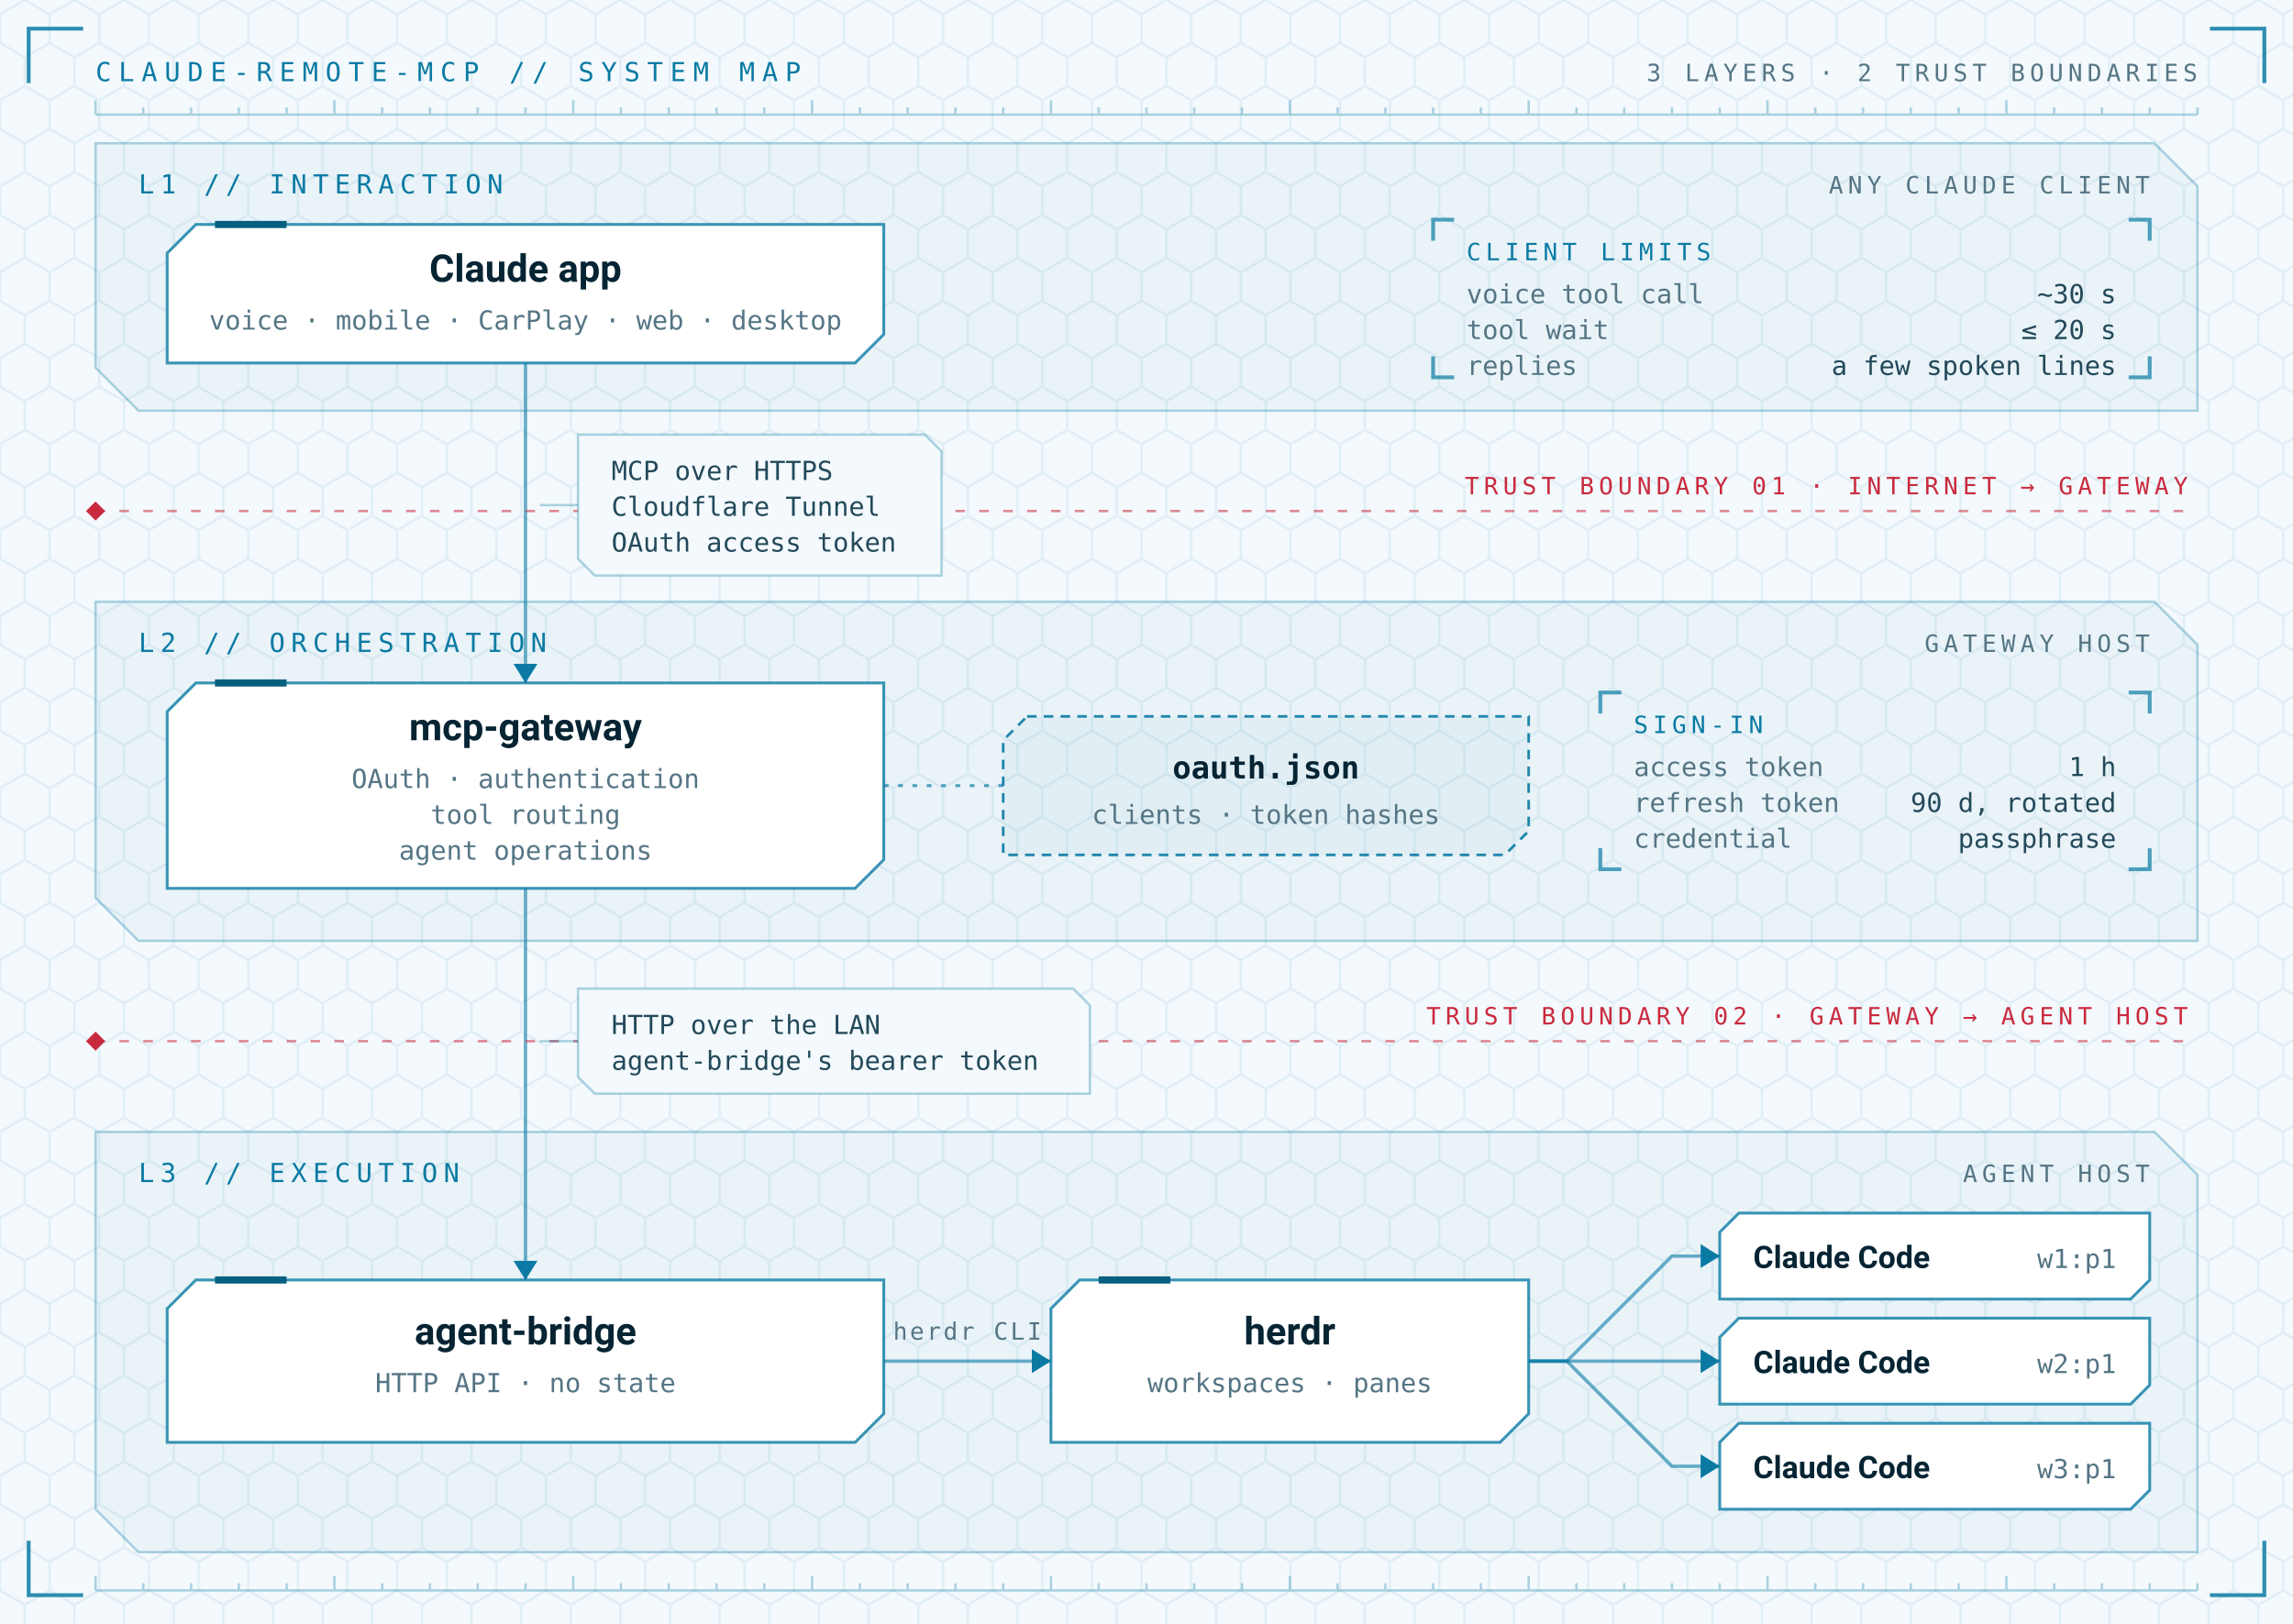
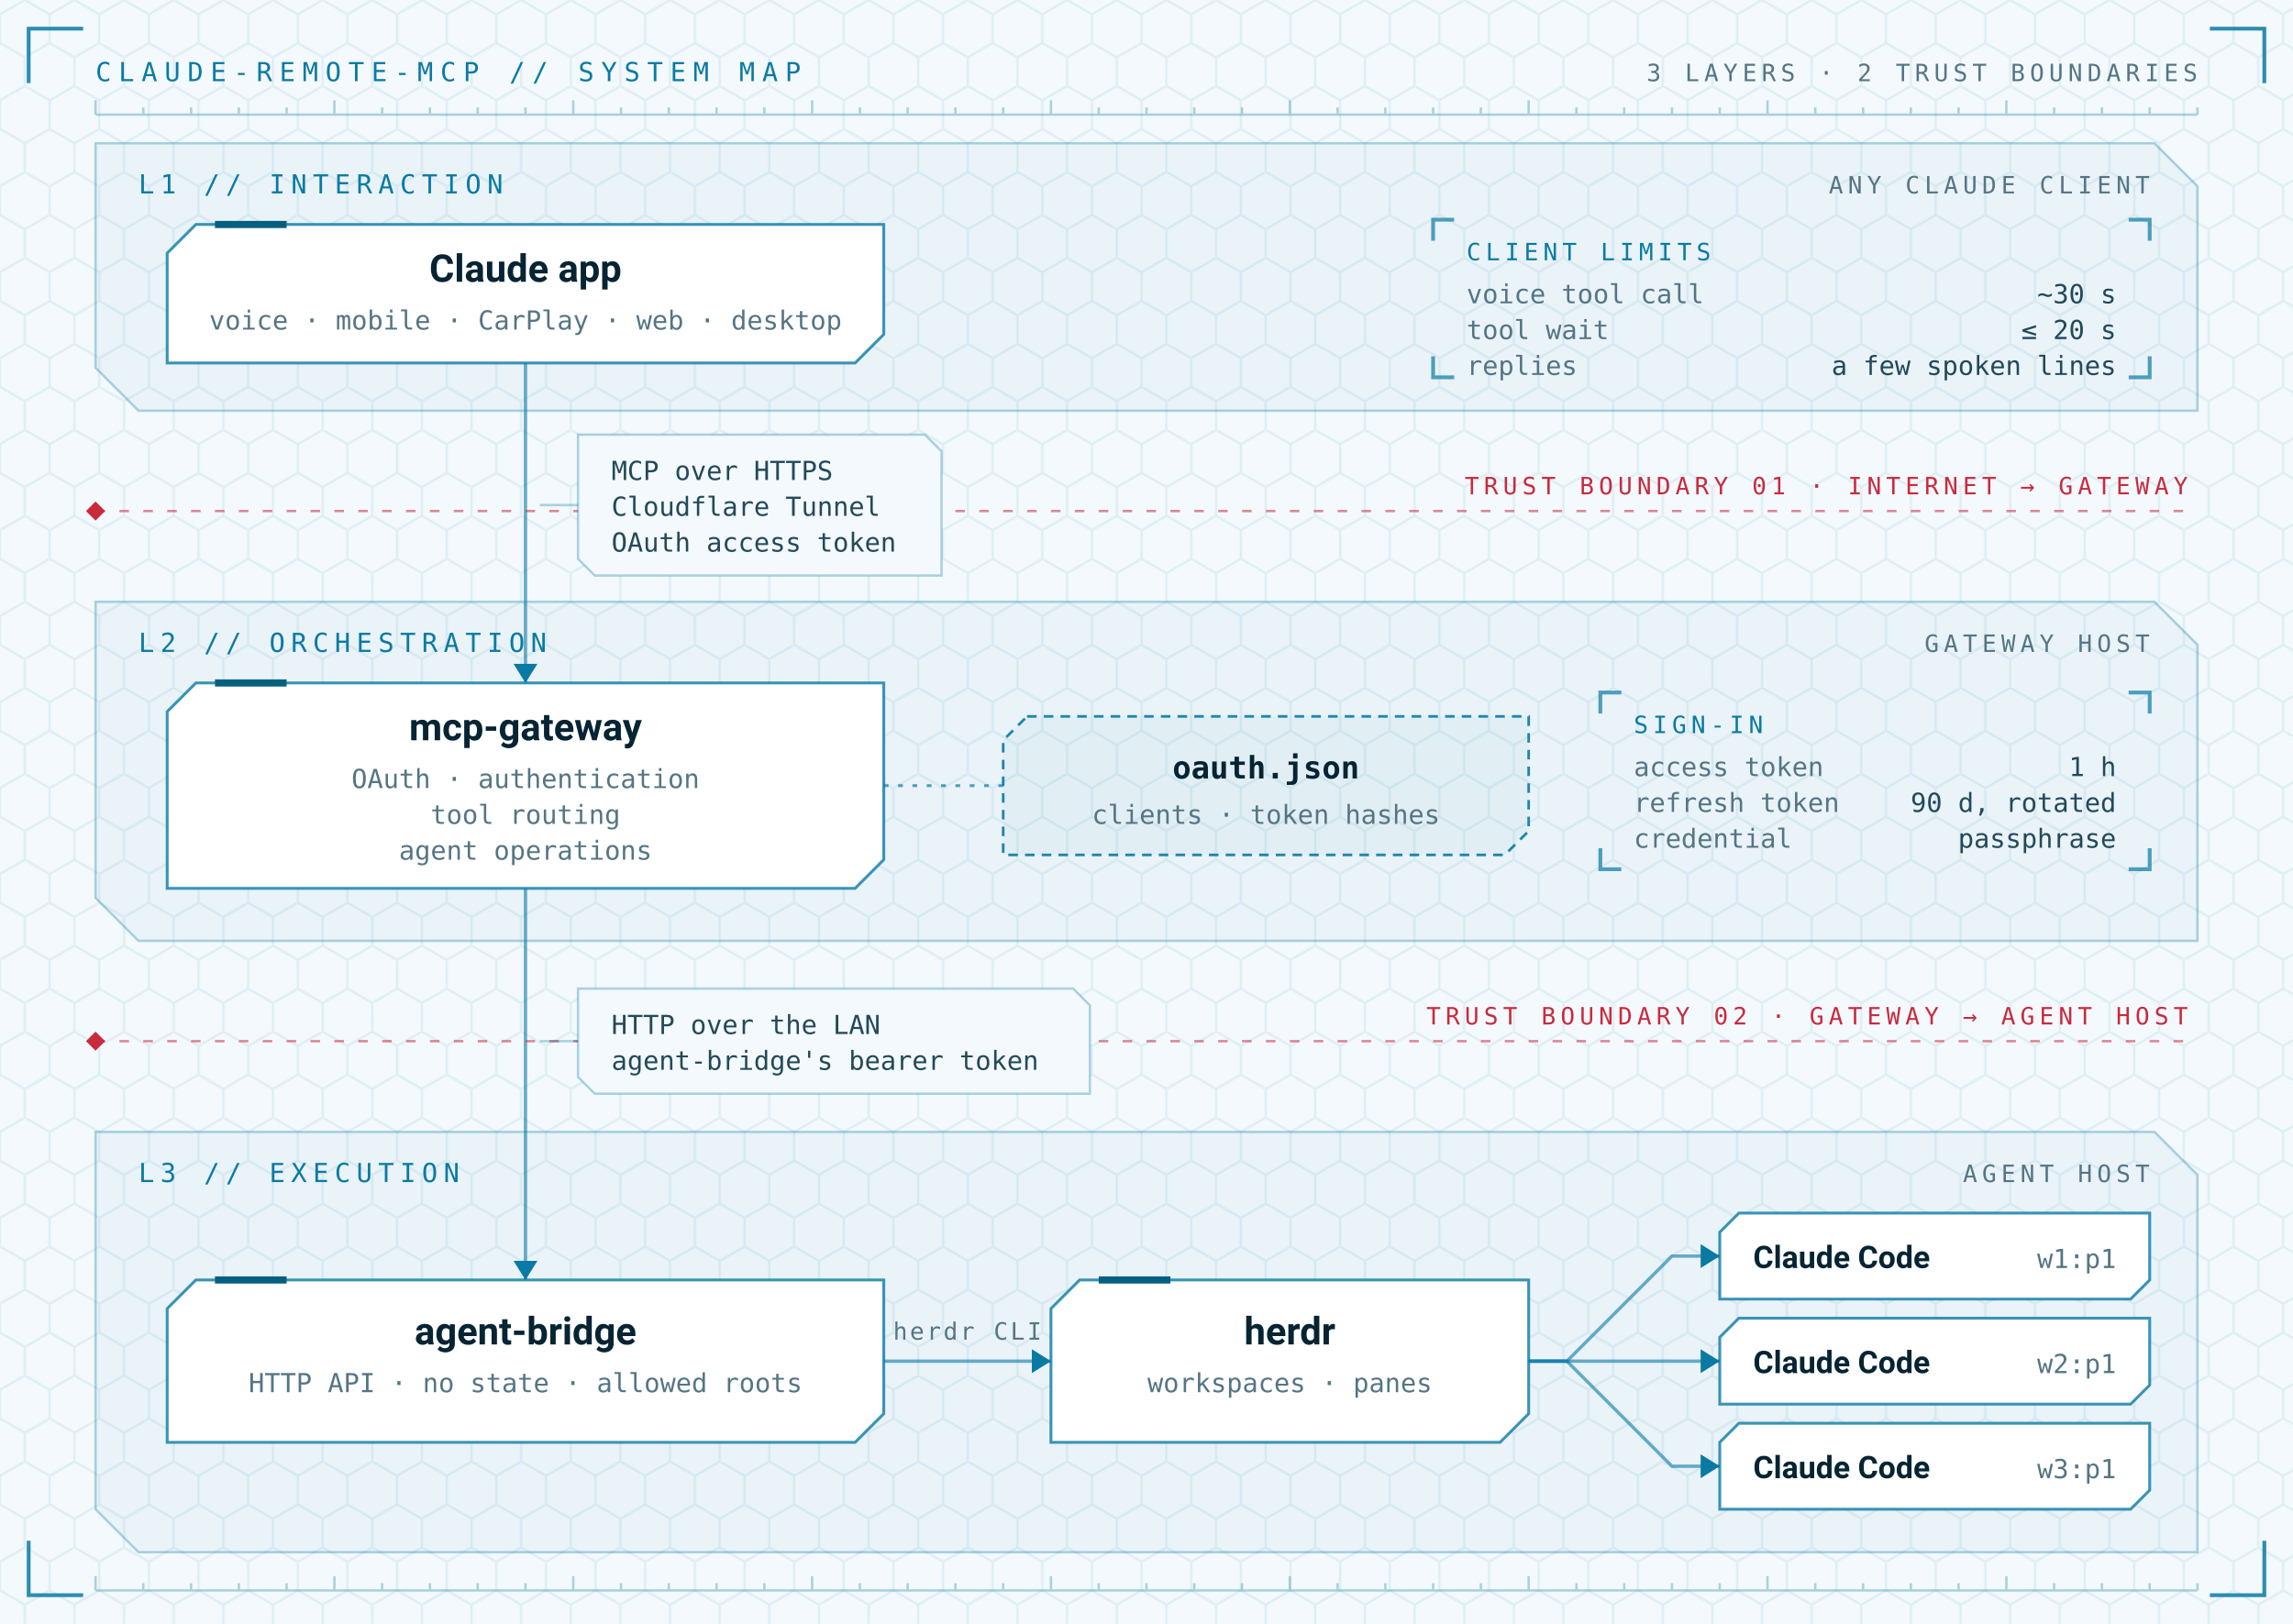
<svg xmlns="http://www.w3.org/2000/svg" width="960" height="680" viewBox="0 0 960 680" role="img" aria-labelledby="title desc">
  <style>
    .sans { font-family: -apple-system, BlinkMacSystemFont, 'Segoe UI', Roboto, 'Helvetica Neue', sans-serif; }
    .mono { font-family: ui-monospace, 'SF Mono', 'JetBrains Mono', Menlo, Consolas, monospace; }
    .bg { fill: #f3f9fc; }
    .frame, .bracket { fill: none; stroke: #0a7aa3; stroke-width: 1.6; stroke-linecap: square; }
    .frame { opacity: 0.85; }
    .bracket { opacity: 0.7; }
    .ruler { fill: none; stroke: rgba(10,122,163,0.32); stroke-width: 1; }
    .head-l { fill: #0a7aa3; font-size: 11px; letter-spacing: 3px; }
    .head-r { fill: #557584; font-size: 10px; letter-spacing: 2px; }
    .panel { fill: rgba(10,122,163,0.04); stroke: rgba(10,122,163,0.32); stroke-width: 1; }
    .label { fill: #0a7aa3; font-size: 11px; letter-spacing: 2.5px; }
    .tag { fill: #557584; font-size: 10px; letter-spacing: 2px; }
    .node { fill: #ffffff; }
    .edge { fill: none; stroke: #0a7aa3; stroke-width: 1.2; opacity: 0.8;  }
    .accent { fill: none; stroke: #075f80; stroke-width: 3; }
    .title { fill: #062433; font-size: 16px; font-weight: 600; }
    .sub { fill: #557584; font-size: 11px; }
    .sessiontitle { fill: #062433; font-size: 13px; font-weight: 600; }
    .store { fill: rgba(10,122,163,0.04); stroke: #0a7aa3; stroke-width: 1.1; stroke-dasharray: 4 3; opacity: 0.9; }
    .storetitle { fill: #062433; font-size: 13px; font-weight: 600; }
    .rotitle { fill: #0a7aa3; font-size: 10px; letter-spacing: 2px; }
    .rokey { fill: #557584; font-size: 11px; }
    .roval { fill: #23495a; font-size: 11px; }
    .wire { fill: none; stroke: #0a7aa3; stroke-width: 1.4; opacity: 0.6; }
    .dotted { fill: none; stroke: #0a7aa3; stroke-width: 1.2; stroke-dasharray: 2 4; opacity: 0.7; }
    .head { fill: #0a7aa3; }
    .wiretag { fill: #f3f9fc; stroke: rgba(10,122,163,0.32); stroke-width: 1; }
    .wirestub { fill: none; stroke: rgba(10,122,163,0.32); stroke-width: 1; }
    .wiretext { fill: #23495a; font-size: 11px; }
    .wirelabel { fill: #557584; font-size: 10px; letter-spacing: 1px; }
    .boundary { fill: none; stroke: #c92a3e; stroke-width: 1; stroke-dasharray: 4 6; opacity: 0.55; }
    .bdiamond { fill: #c92a3e; }
    .btext { fill: #c92a3e; font-size: 10px; letter-spacing: 2px; }
    .spark { fill: none; stroke: #075f80; stroke-width: 2.6; stroke-linecap: round; stroke-dasharray: 7 300; stroke-dashoffset: 7; }
    .s1 { animation: s1 5.6s ease-in-out infinite; }
    .s2 { animation: s2 5.6s ease-in-out infinite; }
    .s3 { animation: s3 5.6s ease-in-out infinite; }
    .s4 { animation: s4 5.6s ease-in-out infinite; }
    @keyframes s1 { 0% { stroke-dashoffset: 7; } 24%, 100% { stroke-dashoffset: -100; } }
    @keyframes s2 { 0%, 26% { stroke-dashoffset: 7; } 50%, 100% { stroke-dashoffset: -100; } }
    @keyframes s3 { 0%, 52% { stroke-dashoffset: 7; } 66%, 100% { stroke-dashoffset: -100; } }
    @keyframes s4 { 0%, 68% { stroke-dashoffset: 7; } 82%, 100% { stroke-dashoffset: -100; } }
    @media (prefers-reduced-motion: reduce) { .spark { animation: none; opacity: 0; } }
  </style>
  <defs>
    <pattern id="hex" width="20.78" height="36" patternUnits="userSpaceOnUse">
      <path d="M0 6L10.39 0L20.78 6V18L10.39 24L0 18Z M10.39 24V36" fill="none" stroke="#0a7aa3" stroke-opacity="0.08" stroke-width="1" />
    </pattern>
  </defs>
  <rect class="bg" width="960" height="680" />
  <rect width="960" height="680" fill="url(#hex)" />
  <path class="frame" d="M12,34 V12 H34" />
  <path class="frame" d="M926,12 H948 V34" />
  <path class="frame" d="M948,646 V668 H926" />
  <path class="frame" d="M34,668 H12 V646" />
  <text class="mono head-l" x="40" y="34">CLAUDE-REMOTE-MCP // SYSTEM MAP</text>
  <text class="mono head-r" x="920" y="34" text-anchor="end">3 LAYERS · 2 TRUST BOUNDARIES</text>
  <path class="ruler" d="M40,48 H920 M40,48 V42 M60,48 V45 M80,48 V45 M100,48 V45 M120,48 V45 M140,48 V42 M160,48 V45 M180,48 V45 M200,48 V45 M220,48 V45 M240,48 V42 M260,48 V45 M280,48 V45 M300,48 V45 M320,48 V45 M340,48 V42 M360,48 V45 M380,48 V45 M400,48 V45 M420,48 V45 M440,48 V42 M460,48 V45 M480,48 V45 M500,48 V45 M520,48 V45 M540,48 V42 M560,48 V45 M580,48 V45 M600,48 V45 M620,48 V45 M640,48 V42 M660,48 V45 M680,48 V45 M700,48 V45 M720,48 V45 M740,48 V42 M760,48 V45 M780,48 V45 M800,48 V45 M820,48 V45 M840,48 V42 M860,48 V45 M880,48 V45 M900,48 V45 M920,48 V45 " />
  <path class="panel" d="M40,60 H902 L920,78 V172 L920,172 H58 L40,154 V60 Z" />
  <text class="mono label" x="58" y="81">L1 // INTERACTION</text>
  <text class="mono tag" x="900" y="81" text-anchor="end">ANY CLAUDE CLIENT</text>
  <path class="node" d="M82,94 H370 L370,94 V140 L358,152 H70 L70,152 V106 Z" />
  <path class="edge" d="M82,94 H370 L370,94 V140 L358,152 H70 L70,152 V106 Z" />
  <path class="accent" d="M90,94 H120" />
  <text class="sans title" x="220.0" y="118" text-anchor="middle">Claude app</text>
  <text class="mono sub" x="220.0" y="138" text-anchor="middle">voice · mobile · CarPlay · web · desktop</text>
  <path class="bracket" d="M600,100 V92 H608" />
  <path class="bracket" d="M892,92 H900 V100" />
  <path class="bracket" d="M900,150 V158 H892" />
  <path class="bracket" d="M608,158 H600 V150" />
  <text class="mono rotitle" x="614" y="109">CLIENT LIMITS</text>
  <text class="mono rokey" x="614" y="127">voice tool call</text>
  <text class="mono roval" x="886" y="127" text-anchor="end">~30 s</text>
  <text class="mono rokey" x="614" y="142">tool wait</text>
  <text class="mono roval" x="886" y="142" text-anchor="end">≤ 20 s</text>
  <text class="mono rokey" x="614" y="157">replies</text>
  <text class="mono roval" x="886" y="157" text-anchor="end">a few spoken lines</text>
  <path class="wire" d="M220,152 V286" />
  <path class="head" d="M215,278 L220,286 L225,278 Z" />
  <path class="boundary" d="M40,214 H920" />
  <path class="bdiamond" d="M40,210 L44,214 L40,218 L36,214 Z" />
  <text class="mono btext" x="916" y="207" text-anchor="end">TRUST BOUNDARY 01 · INTERNET → GATEWAY</text>
  <path class="wiretag" d="M242,182 H387.2 L394.2,189 V241 L394.2,241 H249 L242,234 V182 Z" />
  <path class="wirestub" d="M226,211.5 H242" />
  <text class="mono wiretext" x="256" y="201">MCP over HTTPS</text>
  <text class="mono wiretext" x="256" y="216">Cloudflare Tunnel</text>
  <text class="mono wiretext" x="256" y="231">OAuth access token</text>
  <path class="panel" d="M40,252 H902 L920,270 V394 L920,394 H58 L40,376 V252 Z" />
  <text class="mono label" x="58" y="273">L2 // ORCHESTRATION</text>
  <text class="mono tag" x="900" y="273" text-anchor="end">GATEWAY HOST</text>
  <path class="node" d="M82,286 H370 L370,286 V360 L358,372 H70 L70,372 V298 Z" />
  <path class="edge" d="M82,286 H370 L370,286 V360 L358,372 H70 L70,372 V298 Z" />
  <path class="accent" d="M90,286 H120" />
  <text class="sans title" x="220.0" y="310" text-anchor="middle">mcp-gateway</text>
  <text class="mono sub" x="220.0" y="330" text-anchor="middle">OAuth · authentication</text>
  <text class="mono sub" x="220.0" y="345" text-anchor="middle">tool routing</text>
  <text class="mono sub" x="220.0" y="360" text-anchor="middle">agent operations</text>
  <path class="dotted" d="M370,329 H420" />
  <path class="store" d="M430,300 H640 L640,300 V348 L630,358 H420 L420,358 V310 Z" />
  <text class="mono storetitle" x="530.0" y="326" text-anchor="middle">oauth.json</text>
  <text class="mono sub" x="530.0" y="345" text-anchor="middle">clients · token hashes</text>
  <path class="bracket" d="M670,298 V290 H678" />
  <path class="bracket" d="M892,290 H900 V298" />
  <path class="bracket" d="M900,356 V364 H892" />
  <path class="bracket" d="M678,364 H670 V356" />
  <text class="mono rotitle" x="684" y="307">SIGN-IN</text>
  <text class="mono rokey" x="684" y="325">access token</text>
  <text class="mono roval" x="886" y="325" text-anchor="end">1 h</text>
  <text class="mono rokey" x="684" y="340">refresh token</text>
  <text class="mono roval" x="886" y="340" text-anchor="end">90 d, rotated</text>
  <text class="mono rokey" x="684" y="355">credential</text>
  <text class="mono roval" x="886" y="355" text-anchor="end">passphrase</text>
  <path class="wire" d="M220,372 V536" />
  <path class="head" d="M215,528 L220,536 L225,528 Z" />
  <path class="boundary" d="M40,436 H920" />
  <path class="bdiamond" d="M40,432 L44,436 L40,440 L36,436 Z" />
  <text class="mono btext" x="916" y="429" text-anchor="end">TRUST BOUNDARY 02 · GATEWAY → AGENT HOST</text>
  <path class="wiretag" d="M242,414 H449.3 L456.3,421 V458 L456.3,458 H249 L242,451 V414 Z" />
  <path class="wirestub" d="M226,436.0 H242" />
  <text class="mono wiretext" x="256" y="433">HTTP over the LAN</text>
  <text class="mono wiretext" x="256" y="448">agent-bridge's bearer token</text>
  <path class="panel" d="M40,474 H902 L920,492 V650 L920,650 H58 L40,632 V474 Z" />
  <text class="mono label" x="58" y="495">L3 // EXECUTION</text>
  <text class="mono tag" x="900" y="495" text-anchor="end">AGENT HOST</text>
  <path class="node" d="M82,536 H370 L370,536 V592 L358,604 H70 L70,604 V548 Z" />
  <path class="edge" d="M82,536 H370 L370,536 V592 L358,604 H70 L70,604 V548 Z" />
  <path class="accent" d="M90,536 H120" />
  <text class="sans title" x="220.0" y="563" text-anchor="middle">agent-bridge</text>
-   <text class="mono sub" x="220.0" y="583" text-anchor="middle">HTTP API · no state</text>
+   <text class="mono sub" x="220.0" y="583" text-anchor="middle">HTTP API · no state · allowed roots</text>
  <path class="node" d="M452,536 H640 L640,536 V592 L628,604 H440 L440,604 V548 Z" />
  <path class="edge" d="M452,536 H640 L640,536 V592 L628,604 H440 L440,604 V548 Z" />
  <path class="accent" d="M460,536 H490" />
  <text class="sans title" x="540.0" y="563" text-anchor="middle">herdr</text>
  <text class="mono sub" x="540.0" y="583" text-anchor="middle">workspaces · panes</text>
  <path class="wire" d="M370,570 H440" />
  <path class="head" d="M432,565 L440,570 L432,575 Z" />
  <text class="mono wirelabel" x="405" y="561" text-anchor="middle">herdr CLI</text>
  <path class="node" d="M728,508 H900 L900,508 V536 L892,544 H720 L720,544 V516 Z" />
  <path class="edge" d="M728,508 H900 L900,508 V536 L892,544 H720 L720,544 V516 Z" />
  <text class="sans sessiontitle" x="734" y="531">Claude Code</text>
  <text class="mono sub" x="886" y="531" text-anchor="end">w1:p1</text>
  <path class="wire" d="M640,570 H656 L700,526 H720" />
  <path class="head" d="M712,521 L720,526 L712,531 Z" />
  <path class="node" d="M728,552 H900 L900,552 V580 L892,588 H720 L720,588 V560 Z" />
  <path class="edge" d="M728,552 H900 L900,552 V580 L892,588 H720 L720,588 V560 Z" />
  <text class="sans sessiontitle" x="734" y="575">Claude Code</text>
  <text class="mono sub" x="886" y="575" text-anchor="end">w2:p1</text>
  <path class="wire" d="M640,570 H720" />
  <path class="head" d="M712,565 L720,570 L712,575 Z" />
  <path class="node" d="M728,596 H900 L900,596 V624 L892,632 H720 L720,632 V604 Z" />
  <path class="edge" d="M728,596 H900 L900,596 V624 L892,632 H720 L720,632 V604 Z" />
  <text class="sans sessiontitle" x="734" y="619">Claude Code</text>
  <text class="mono sub" x="886" y="619" text-anchor="end">w3:p1</text>
  <path class="wire" d="M640,570 H656 L700,614 H720" />
  <path class="head" d="M712,609 L720,614 L712,619 Z" />
  <path class="ruler" d="M40,666 H920 M40,666 V660 M60,666 V663 M80,666 V663 M100,666 V663 M120,666 V663 M140,666 V660 M160,666 V663 M180,666 V663 M200,666 V663 M220,666 V663 M240,666 V660 M260,666 V663 M280,666 V663 M300,666 V663 M320,666 V663 M340,666 V660 M360,666 V663 M380,666 V663 M400,666 V663 M420,666 V663 M440,666 V660 M460,666 V663 M480,666 V663 M500,666 V663 M520,666 V663 M540,666 V660 M560,666 V663 M580,666 V663 M600,666 V663 M620,666 V663 M640,666 V660 M660,666 V663 M680,666 V663 M700,666 V663 M720,666 V663 M740,666 V660 M760,666 V663 M780,666 V663 M800,666 V663 M820,666 V663 M840,666 V660 M860,666 V663 M880,666 V663 M900,666 V663 M920,666 V663 " />
  <path class="spark s1" pathLength="100" d="M220,152 V286" />
  <path class="spark s2" pathLength="100" d="M220,372 V536" />
  <path class="spark s3" pathLength="100" d="M370,570 H440" />
  <path class="spark s4" pathLength="100" d="M640,570 H656 L700,526 H720" />
  <path class="spark s4" pathLength="100" d="M640,570 H720" />
  <path class="spark s4" pathLength="100" d="M640,570 H656 L700,614 H720" />
</svg>
